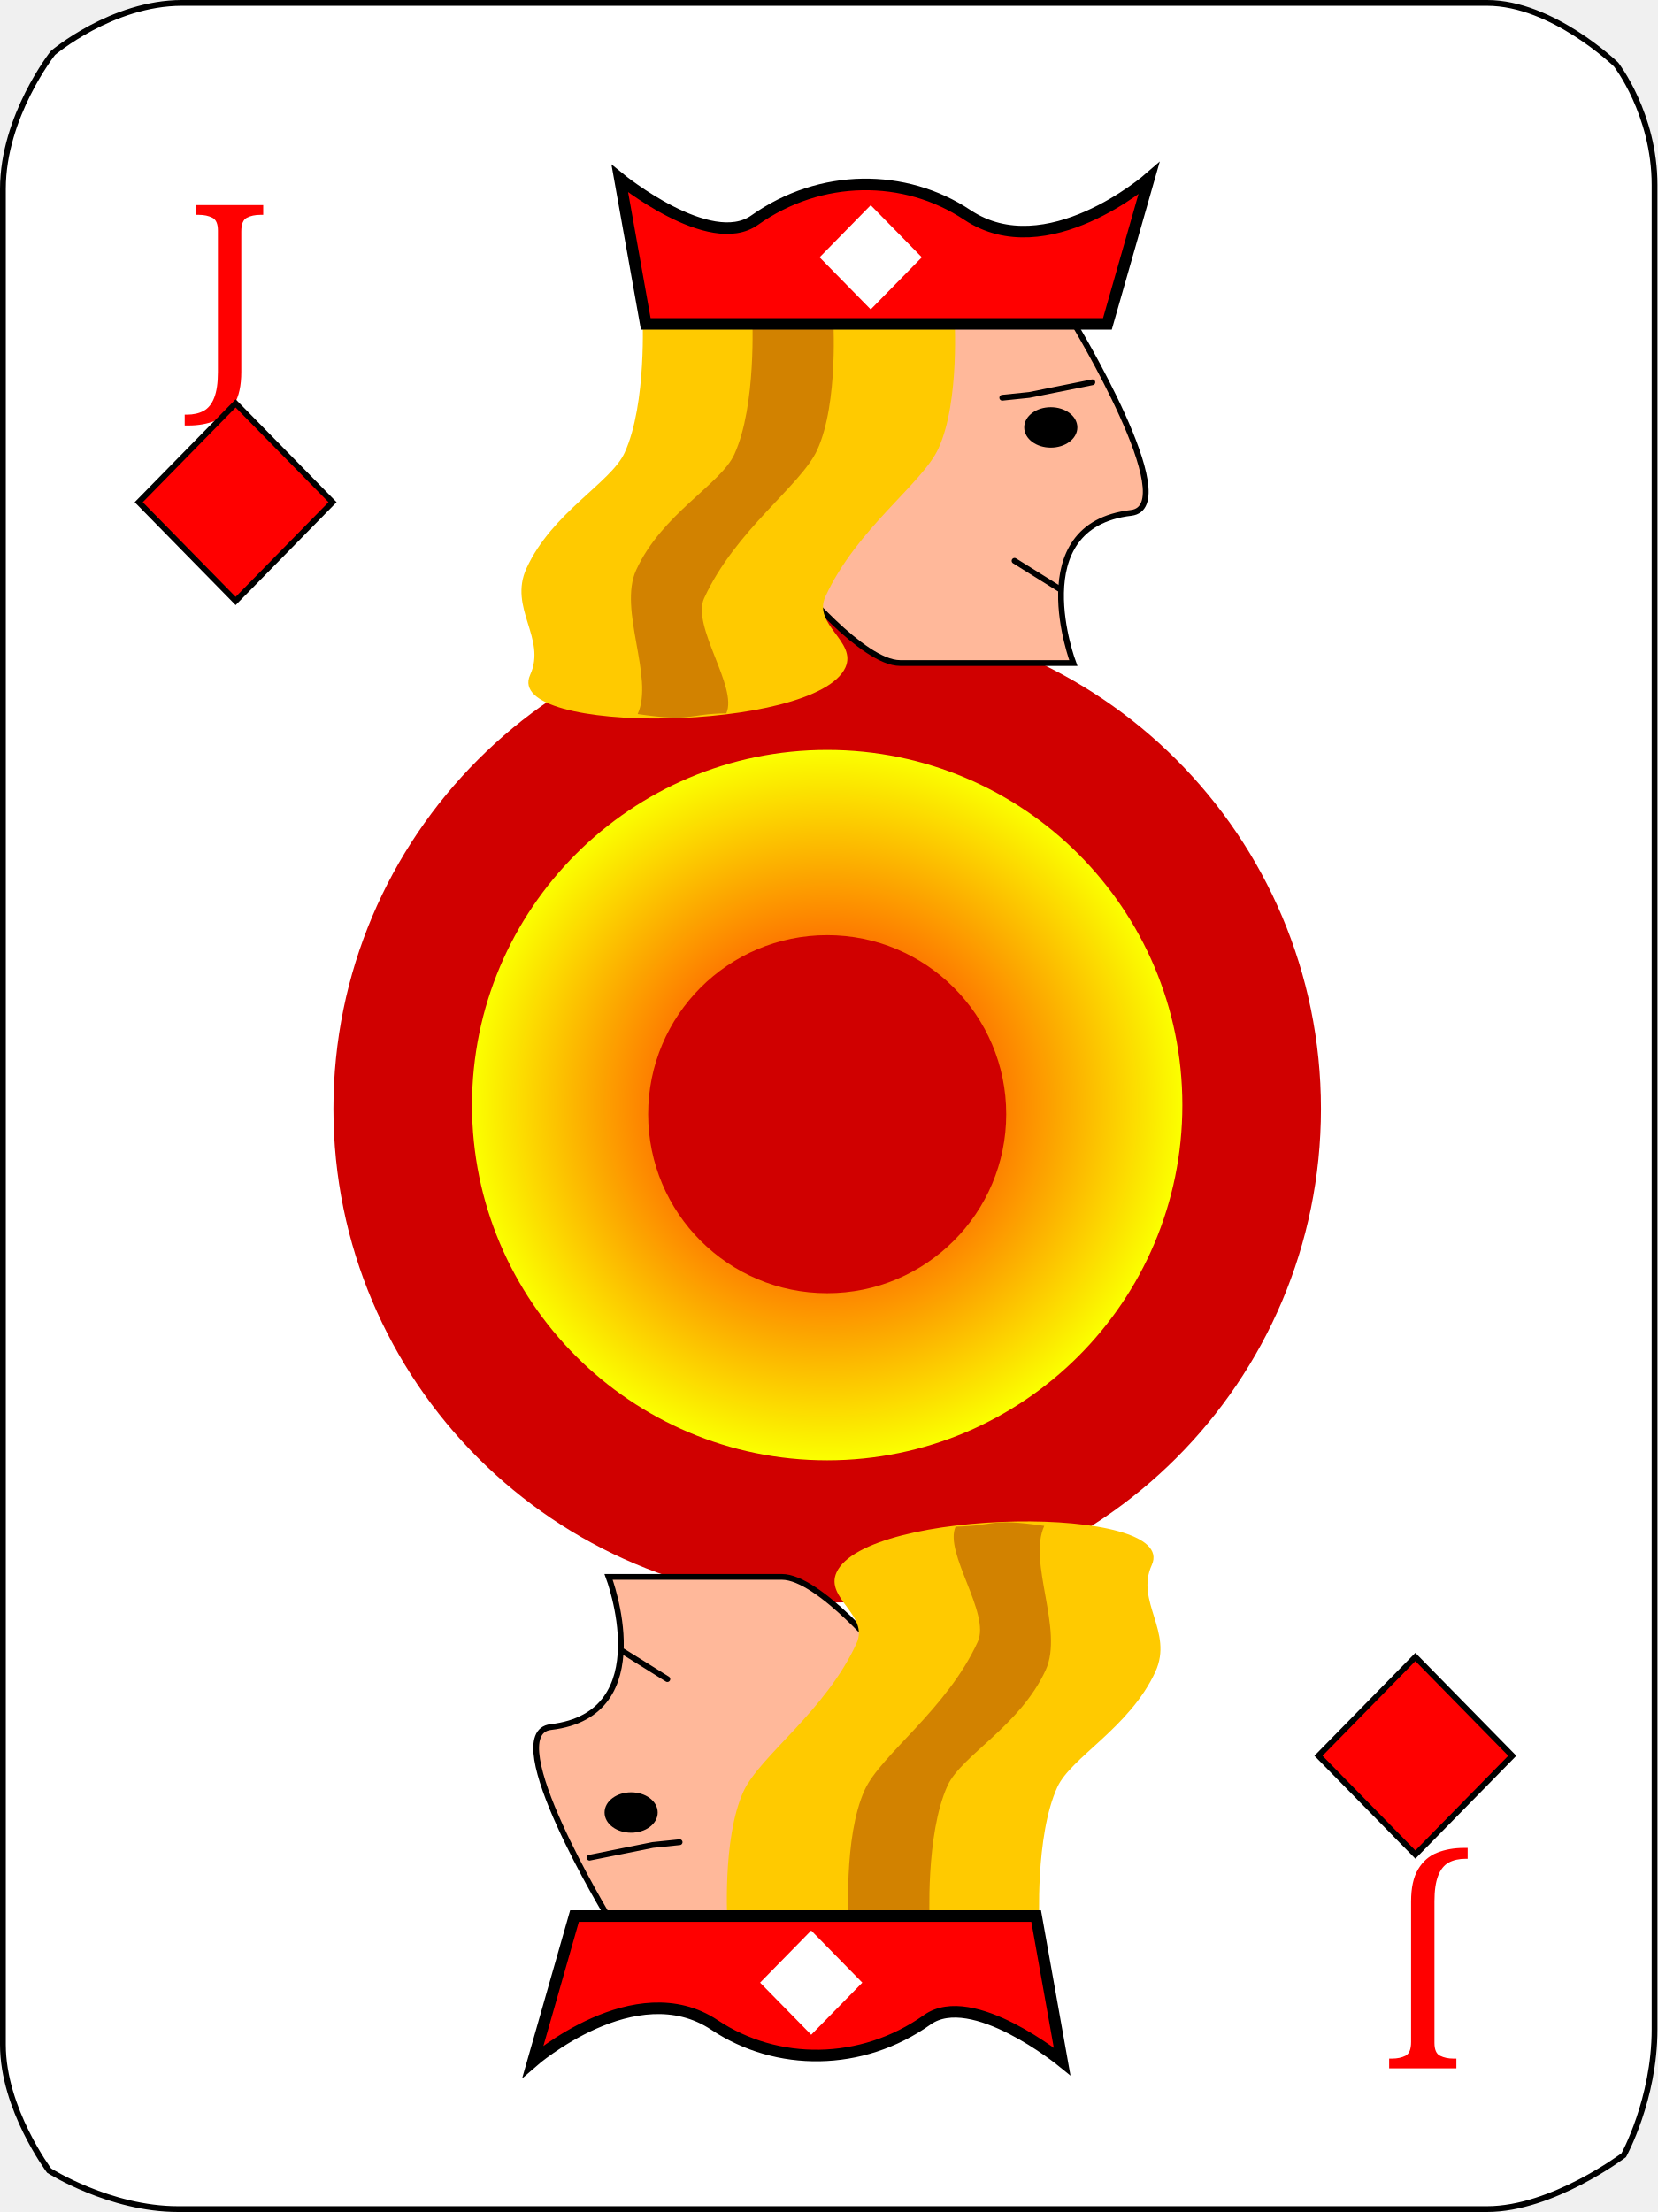
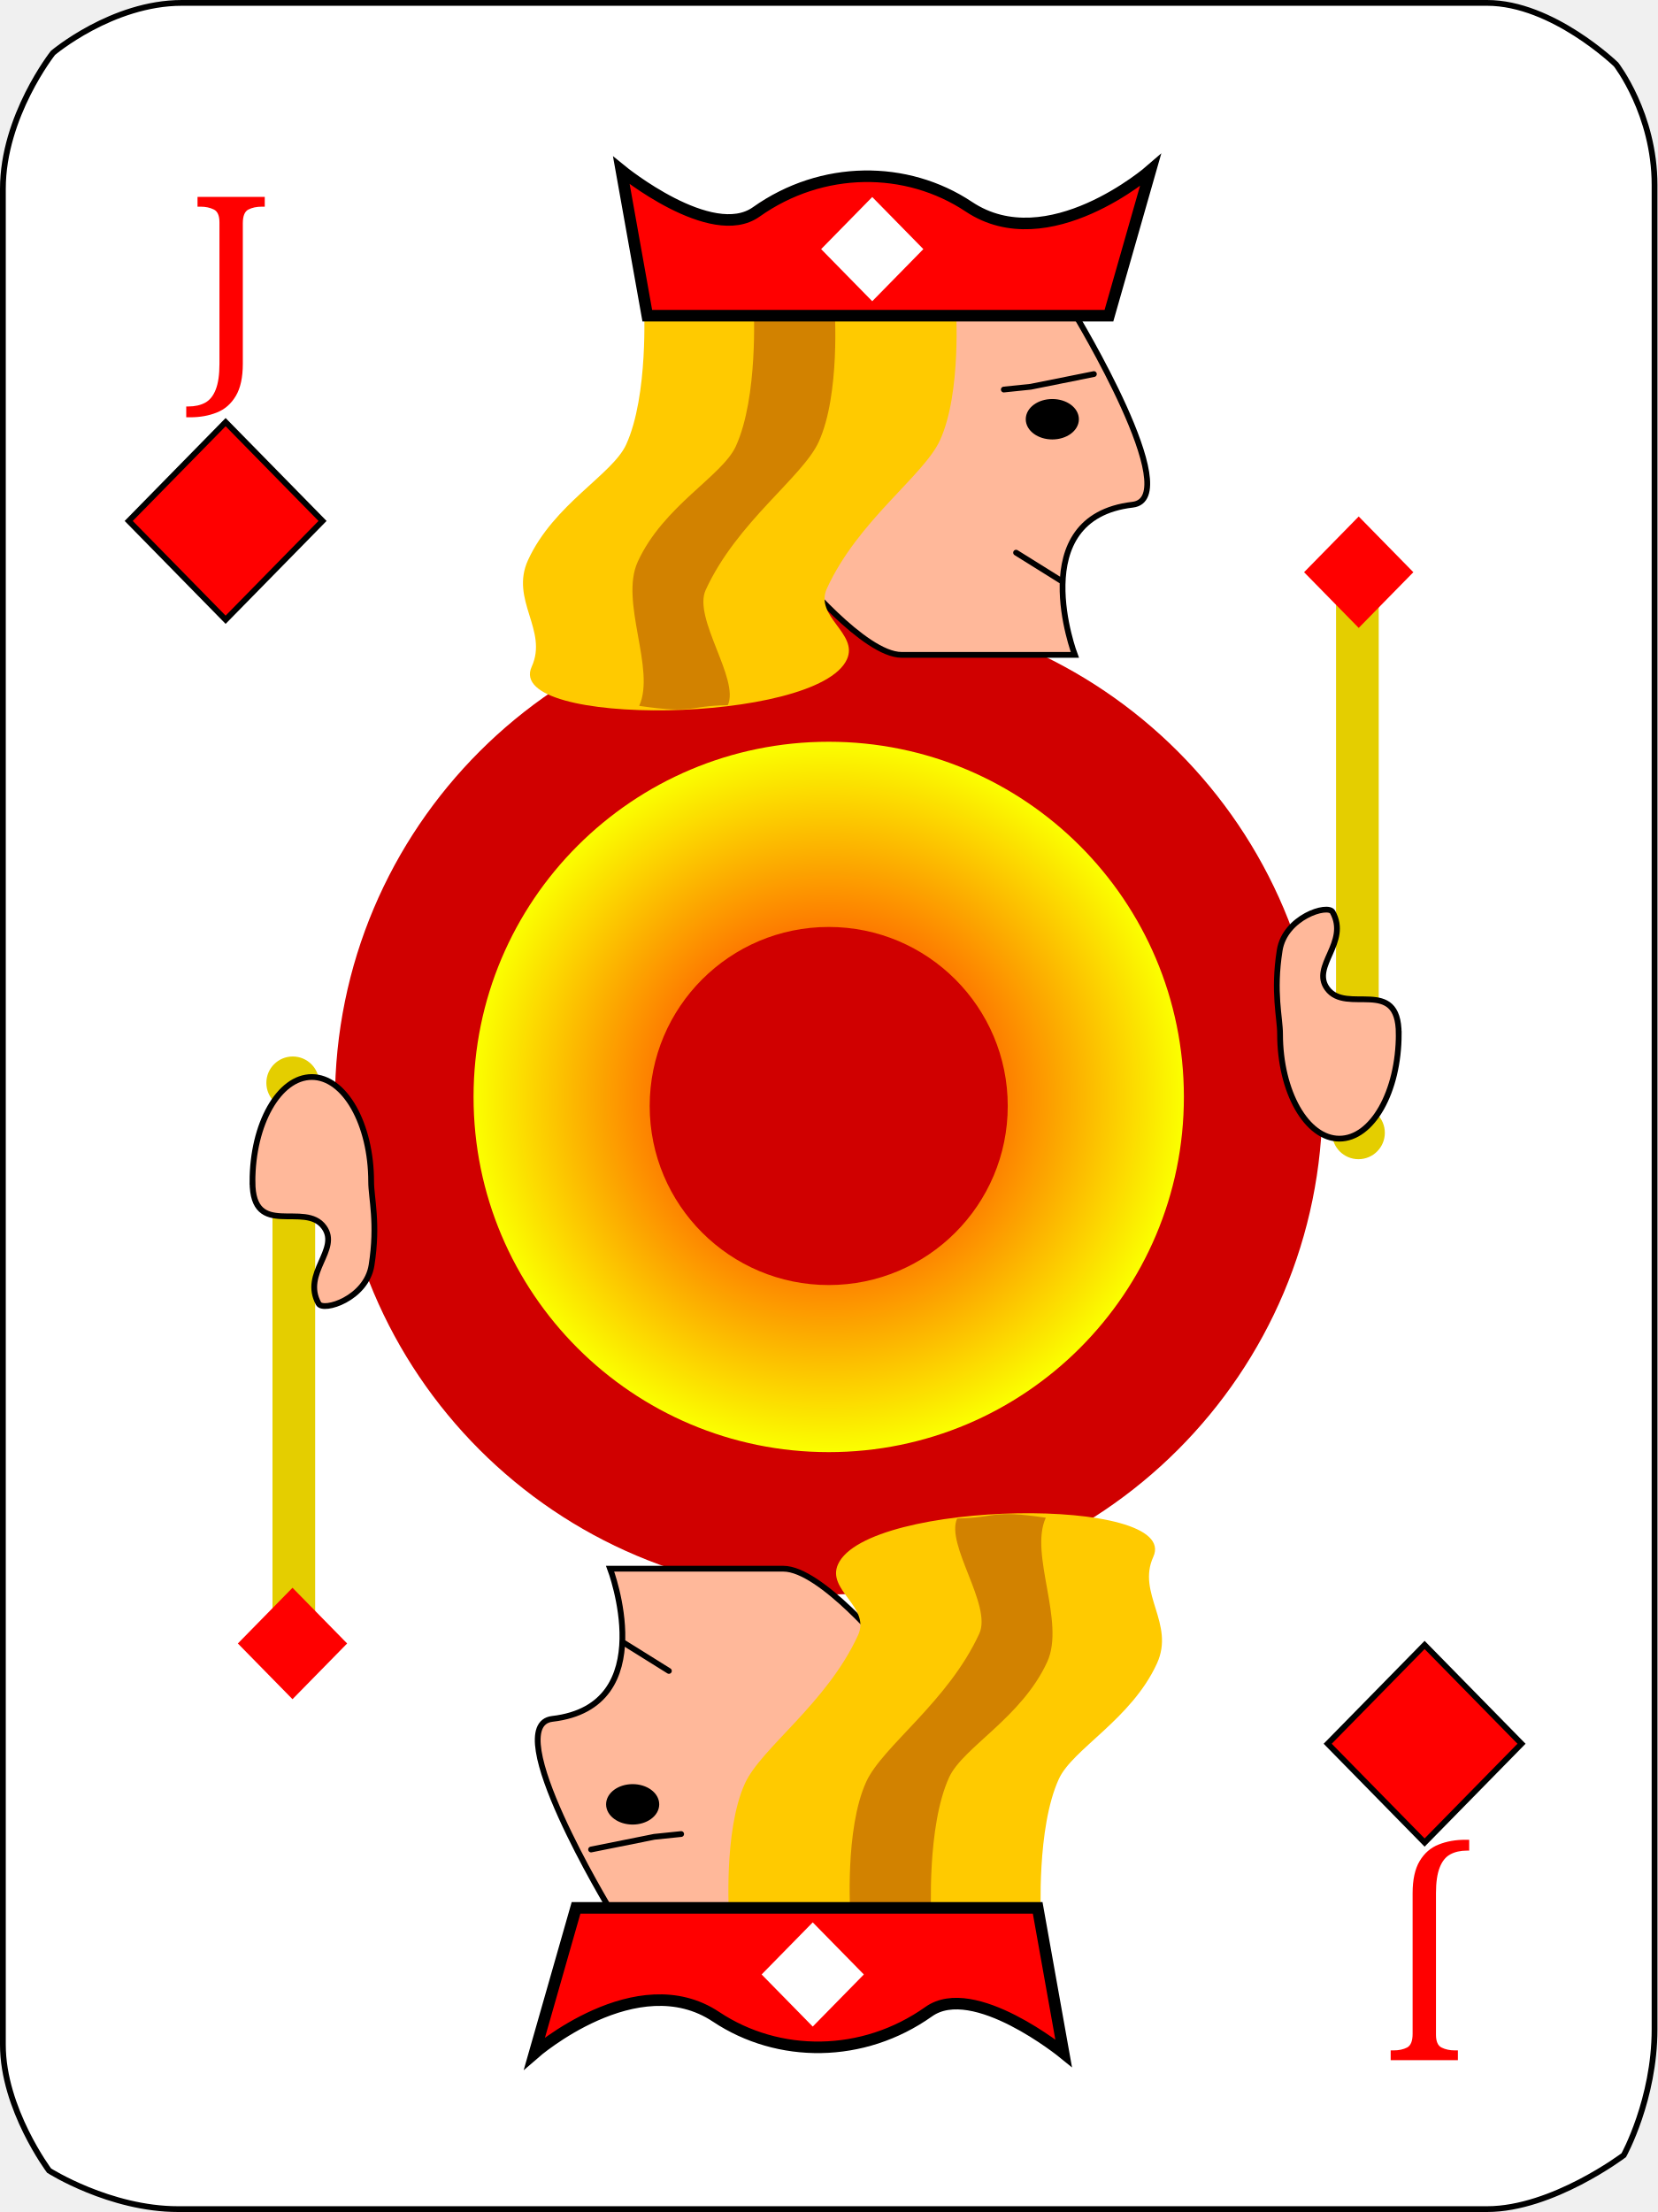
<svg xmlns="http://www.w3.org/2000/svg" version="1.1" width="143.5" height="191.5" viewBox="0,0,143.5,191.5">
  <defs>
    <radialGradient cx="240" cy="179.216" r="30.75" gradientUnits="userSpaceOnUse" id="color-1">
      <stop offset="0" stop-color="#ff0000" />
      <stop offset="1" stop-color="#fbff00" />
    </radialGradient>
  </defs>
-   <g transform="translate(-168.3829,-83.54216)">
+   <g transform="translate(-168.25,-84.25)">
    <g data-paper-data="{&quot;isPaintingLayer&quot;:true}" fill-rule="nonzero" stroke-linejoin="miter" stroke-miterlimit="10" stroke-dasharray="" stroke-dashoffset="0" style="mix-blend-mode: normal">
-       <path d="M172.633,271.459c0,0 -4,-5.345 -4,-10.9c0,-16.664 0,-97.964 0,-160.667c0,-6.283 4.333,-11.767 4.333,-11.767c0,0 5.118,-4.333 11.167,-4.333c44.1,0 96.024,0 113,0c5.659,0 11.167,5.333 11.167,5.333c0,0 3.333,4.28 3.333,10.433c0,62.312 0,141.441 0,159.667c0,6.075 -2.667,10.9 -2.667,10.9c0,0 -6.175,4.667 -11.833,4.667c-16.976,0 -69.104,0 -113.333,0c-5.919,0 -11.167,-3.333 -11.167,-3.333z" fill="#ffffff" stroke="#000000" stroke-width="0.5" stroke-linecap="butt" />
-       <text transform="translate(184.5938,115.5799) scale(0.5,0.5)" font-size="40" xml:space="preserve" fill="#ff0000" fill-rule="nonzero" stroke="none" stroke-width="1" stroke-linecap="butt" stroke-linejoin="miter" stroke-miterlimit="10" stroke-dasharray="" stroke-dashoffset="0" font-family="Serif" font-weight="normal" text-anchor="start" style="mix-blend-mode: normal">
-         <tspan x="0" dy="0">J</tspan>
-       </text>
+       <path d="M172.5,272.167c0,0 -4,-5.345 -4,-10.9c0,-16.664 0,-97.964 0,-160.667c0,-6.283 4.333,-11.767 4.333,-11.767c0,0 5.118,-4.333 11.167,-4.333c44.1,0 96.024,0 113,0c5.659,0 11.167,5.333 11.167,5.333c0,0 3.333,4.28 3.333,10.433c0,62.312 0,141.441 0,159.667c0,6.075 -2.667,10.9 -2.667,10.9c0,0 -6.175,4.667 -11.833,4.667c-16.976,0 -69.104,0 -113.333,0c-5.919,0 -11.167,-3.333 -11.167,-3.333z" fill="#ffffff" stroke="#000000" stroke-width="0.5" stroke-linecap="butt" />
      <text transform="translate(295.2325,248.3216) rotate(-180) scale(0.5,0.5)" font-size="40" xml:space="preserve" data-paper-data="{&quot;origRot&quot;:-45}" fill="#ff0000" fill-rule="nonzero" stroke="none" stroke-width="1" stroke-linecap="butt" stroke-linejoin="miter" stroke-miterlimit="10" stroke-dasharray="" stroke-dashoffset="0" font-family="Serif" font-weight="normal" text-anchor="start" style="mix-blend-mode: normal">
        <tspan x="0" dy="0">J</tspan>
      </text>
-       <path d="M188.784,135.571l-8.39,-8.554l8.39,-8.554l8.39,8.554z" data-paper-data="{&quot;origRot&quot;:0}" fill="#ff0000" stroke="#000000" stroke-width="0.5" stroke-linecap="butt" />
-       <path d="M290.924,244.099l-8.39,-8.554l8.39,-8.554l8.39,8.554z" data-paper-data="{&quot;origRot&quot;:0}" fill="#ff0000" stroke="#000000" stroke-width="0.5" stroke-linecap="butt" />
+       <path d="M291.591,243.766l-8.39,-8.554l8.39,-8.554l8.39,8.554z" data-paper-data="{&quot;origRot&quot;:0}" fill="#ff0000" stroke="#000000" stroke-width="0.5" stroke-linecap="butt" />
      <g stroke="none" stroke-width="0" stroke-linecap="butt">
        <path d="M197.25,179.534c0,-23.61 19.14,-42.75 42.75,-42.75c23.61,0 42.75,19.14 42.75,42.75c0,23.61 -19.14,42.75 -42.75,42.75c-23.61,0 -42.75,-19.14 -42.75,-42.75z" fill="#d00000" />
        <path d="M209.25,179.216c0,-16.983 13.767,-30.75 30.75,-30.75c16.983,0 30.75,13.767 30.75,30.75c0,16.983 -13.767,30.75 -30.75,30.75c-16.983,0 -30.75,-13.767 -30.75,-30.75z" fill="url(#color-1)" />
        <path d="M224.5,180c0,-8.56 6.94,-15.5 15.5,-15.5c8.56,0 15.5,6.94 15.5,15.5c0,8.56 -6.94,15.5 -15.5,15.5c-8.56,0 -15.5,-6.94 -15.5,-15.5z" fill="#d00000" />
      </g>
      <g>
        <path d="M237.309,133.944l0.5,-22.5h23.5c0,0 9.659,15.957 5,16.5c-9.5,1.107 -5,13 -5,13c0,0 -10.705,0 -15,0c-3.233,0 -9,-7 -9,-7z" fill="#ffb89a" stroke="#000000" stroke-width="0.5" stroke-linecap="butt" />
        <path d="M214.282,141.972c1.448,-3.163 -1.9,-5.772 -0.317,-9.229c2.22,-4.849 7.303,-7.399 8.495,-10.002c1.943,-4.243 1.549,-11.935 1.549,-11.935h27c0,0 0.51,7.438 -1.375,11.557c-1.405,3.069 -7.095,6.943 -9.788,12.826c-1.121,2.448 2.758,3.897 1.728,6.147c-2.567,5.607 -29.714,5.928 -27.292,0.637z" fill="#ffca00" stroke="none" stroke-width="0" stroke-linecap="butt" />
        <path d="M223.591,145.358c1.448,-3.163 -1.709,-9.018 -0.126,-12.475c2.22,-4.849 7.303,-7.399 8.495,-10.002c1.943,-4.243 1.549,-11.935 1.549,-11.935h7c0,0 0.51,7.438 -1.375,11.557c-1.405,3.069 -7.095,6.943 -9.788,12.826c-1.121,2.448 2.949,7.716 1.919,9.966c-3.522,0.069 -2.84,0.772 -7.674,0.065z" fill="#d28200" stroke="none" stroke-width="0" stroke-linecap="butt" />
        <path d="M261.409,120.544c0,0.828 -0.918,1.5 -2.05,1.5c-1.132,0 -2.05,-0.672 -2.05,-1.5c0,-0.828 0.918,-1.5 2.05,-1.5c1.132,0 2.05,0.672 2.05,1.5z" fill="#000000" stroke="#000000" stroke-width="0.5" stroke-linecap="butt" />
        <path d="M262.958,116.635l-5.47,1.098l-2.329,0.241" fill="none" stroke="#000000" stroke-width="0.5" stroke-linecap="round" />
        <path d="M256.221,132.095l3.877,2.418" fill="none" stroke="#000000" stroke-width="0.5" stroke-linecap="round" />
        <path d="M224.292,111.58l-2.245,-12.575c0,0 7.788,6.352 11.676,3.593c5.695,-4.042 13.019,-4.042 18.413,-0.449c6.859,4.569 15.718,-3.144 15.718,-3.144l-3.593,12.575z" fill="#ff0000" stroke="#000000" stroke-width="1" stroke-linecap="butt" />
        <path d="M243.768,109.971l-4.075,-4.154l4.075,-4.154l4.075,4.154z" data-paper-data="{&quot;origRot&quot;:0}" fill="#ffffff" stroke="#ffffff" stroke-width="0.5" stroke-linecap="butt" />
      </g>
      <g>
        <path d="M245.074,227.058l-0.5,22.5h-23.5c0,0 -9.659,-15.957 -5,-16.5c9.5,-1.107 5,-13 5,-13c0,0 10.705,0 15,0c3.233,0 9,7 9,7z" fill="#ffb89a" stroke="#000000" stroke-width="0.5" stroke-linecap="butt" />
        <path d="M268.102,219.031c-1.448,3.163 1.9,5.772 0.317,9.229c-2.22,4.849 -7.303,7.399 -8.495,10.002c-1.943,4.243 -1.549,11.935 -1.549,11.935h-27c0,0 -0.51,-7.438 1.375,-11.557c1.405,-3.069 7.095,-6.943 9.788,-12.826c1.121,-2.448 -2.758,-3.897 -1.728,-6.147c2.567,-5.607 29.714,-5.928 27.292,-0.637z" fill="#ffca00" stroke="none" stroke-width="0" stroke-linecap="butt" />
        <path d="M258.793,215.645c-1.448,3.163 1.709,9.018 0.126,12.475c-2.22,4.849 -7.303,7.399 -8.495,10.002c-1.943,4.243 -1.549,11.935 -1.549,11.935h-7c0,0 -0.51,-7.438 1.375,-11.557c1.405,-3.069 7.095,-6.943 9.788,-12.826c1.121,-2.448 -2.949,-7.716 -1.919,-9.966c3.522,-0.069 2.84,-0.772 7.674,-0.065z" fill="#d28200" stroke="none" stroke-width="0" stroke-linecap="butt" />
        <path d="M220.975,240.458c0,-0.828 0.918,-1.5 2.05,-1.5c1.132,0 2.05,0.672 2.05,1.5c0,0.828 -0.918,1.5 -2.05,1.5c-1.132,0 -2.05,-0.672 -2.05,-1.5z" fill="#000000" stroke="#000000" stroke-width="0.5" stroke-linecap="butt" />
        <path d="M219.425,244.367l5.47,-1.098l2.329,-0.241" fill="none" stroke="#000000" stroke-width="0.5" stroke-linecap="round" />
        <path d="M226.163,228.907l-3.877,-2.418" fill="none" stroke="#000000" stroke-width="0.5" stroke-linecap="round" />
        <path d="M258.092,249.422l2.245,12.575c0,0 -7.788,-6.352 -11.676,-3.593c-5.695,4.042 -13.019,4.042 -18.413,0.449c-6.859,-4.569 -15.718,3.144 -15.718,3.144l3.593,-12.575z" fill="#ff0000" stroke="#000000" stroke-width="1" stroke-linecap="butt" />
        <path d="M238.616,251.032l4.075,4.154l-4.075,4.154l-4.075,-4.154z" data-paper-data="{&quot;origRot&quot;:0}" fill="#ffffff" stroke="#ffffff" stroke-width="0.5" stroke-linecap="butt" />
      </g>
+       <g stroke-linecap="butt">
+         <g>
+           <path d="M283.58,182.321c0,-1.261 1.022,-2.284 2.284,-2.284c1.261,0 2.284,1.022 2.284,2.284c0,1.261 -1.022,2.284 -2.284,2.284c-1.261,0 -2.284,-1.022 -2.284,-2.284z" fill="#e4ce00" stroke="none" stroke-width="0" />
+           <path d="M283.924,176.582v-41.017h3.694v41.017z" fill="#e4ce00" stroke="#02005e" stroke-width="0" />
+           <path d="M289.352,173.762c0,5.007 -2.3,9.066 -5.138,9.066c-2.837,0 -5.138,-4.059 -5.138,-9.066c0,-1.421 -0.609,-3.58 -0.033,-7.234c0.454,-2.879 4.181,-4.05 4.585,-3.316c1.457,2.646 -1.874,4.667 -0.476,6.612c1.656,2.304 6.199,-1.07 6.199,3.938z" fill="#ffb89a" stroke="#000000" stroke-width="0.5" />
+           <path d="M285.886,138.611l-4.731,-4.823l4.731,-4.824l4.731,4.824z" data-paper-data="{&quot;origRot&quot;:0}" fill="#ff0000" stroke="none" stroke-width="0" />
+         </g>
+         <g>
+           <path d="M195.879,177.998c0,1.261 -1.022,2.284 -2.284,2.284c-1.261,0 -2.284,-1.022 -2.284,-2.284c0,-1.261 1.022,-2.284 2.284,-2.284c1.261,0 2.284,1.022 2.284,2.284z" fill="#e4ce00" stroke="none" stroke-width="0" />
+           <path d="M195.536,183.736v41.017h-3.694v-41.017z" fill="#e4ce00" stroke="#02005e" stroke-width="0" />
+           <path d="M190.108,186.557c0,-5.007 2.3,-9.066 5.138,-9.066c2.837,0 5.138,4.059 5.138,9.066c0,1.421 0.609,3.58 0.033,7.234c-0.454,2.879 -4.181,4.05 -4.585,3.316c-1.457,-2.646 1.874,-4.667 0.476,-6.612c-1.656,-2.304 -6.199,1.07 -6.199,-3.938z" fill="#ffb89a" stroke="#000000" stroke-width="0.5" />
+           <path d="M193.574,221.708l4.731,4.823l-4.731,4.824l-4.731,-4.824z" data-paper-data="{&quot;origRot&quot;:0}" fill="#ff0000" stroke="none" stroke-width="0" />
+         </g>
+       </g>
+       <g fill="#ff0000" stroke-linecap="butt">
+         <text transform="translate(184.5938,115.5799) scale(0.5,0.5)" font-size="40" xml:space="preserve" fill="#ff0000" fill-rule="nonzero" stroke="none" stroke-width="1" stroke-linecap="butt" stroke-linejoin="miter" stroke-miterlimit="10" stroke-dasharray="" stroke-dashoffset="0" font-family="Serif" font-weight="normal" text-anchor="start" style="mix-blend-mode: normal">
+           <tspan x="0" dy="0">J</tspan>
+         </text>
+         <path d="M187.784,137.904l-8.39,-8.554l8.39,-8.554l8.39,8.554z" data-paper-data="{&quot;origRot&quot;:0}" stroke="#000000" stroke-width="0.5" />
+       </g>
    </g>
  </g>
</svg>
